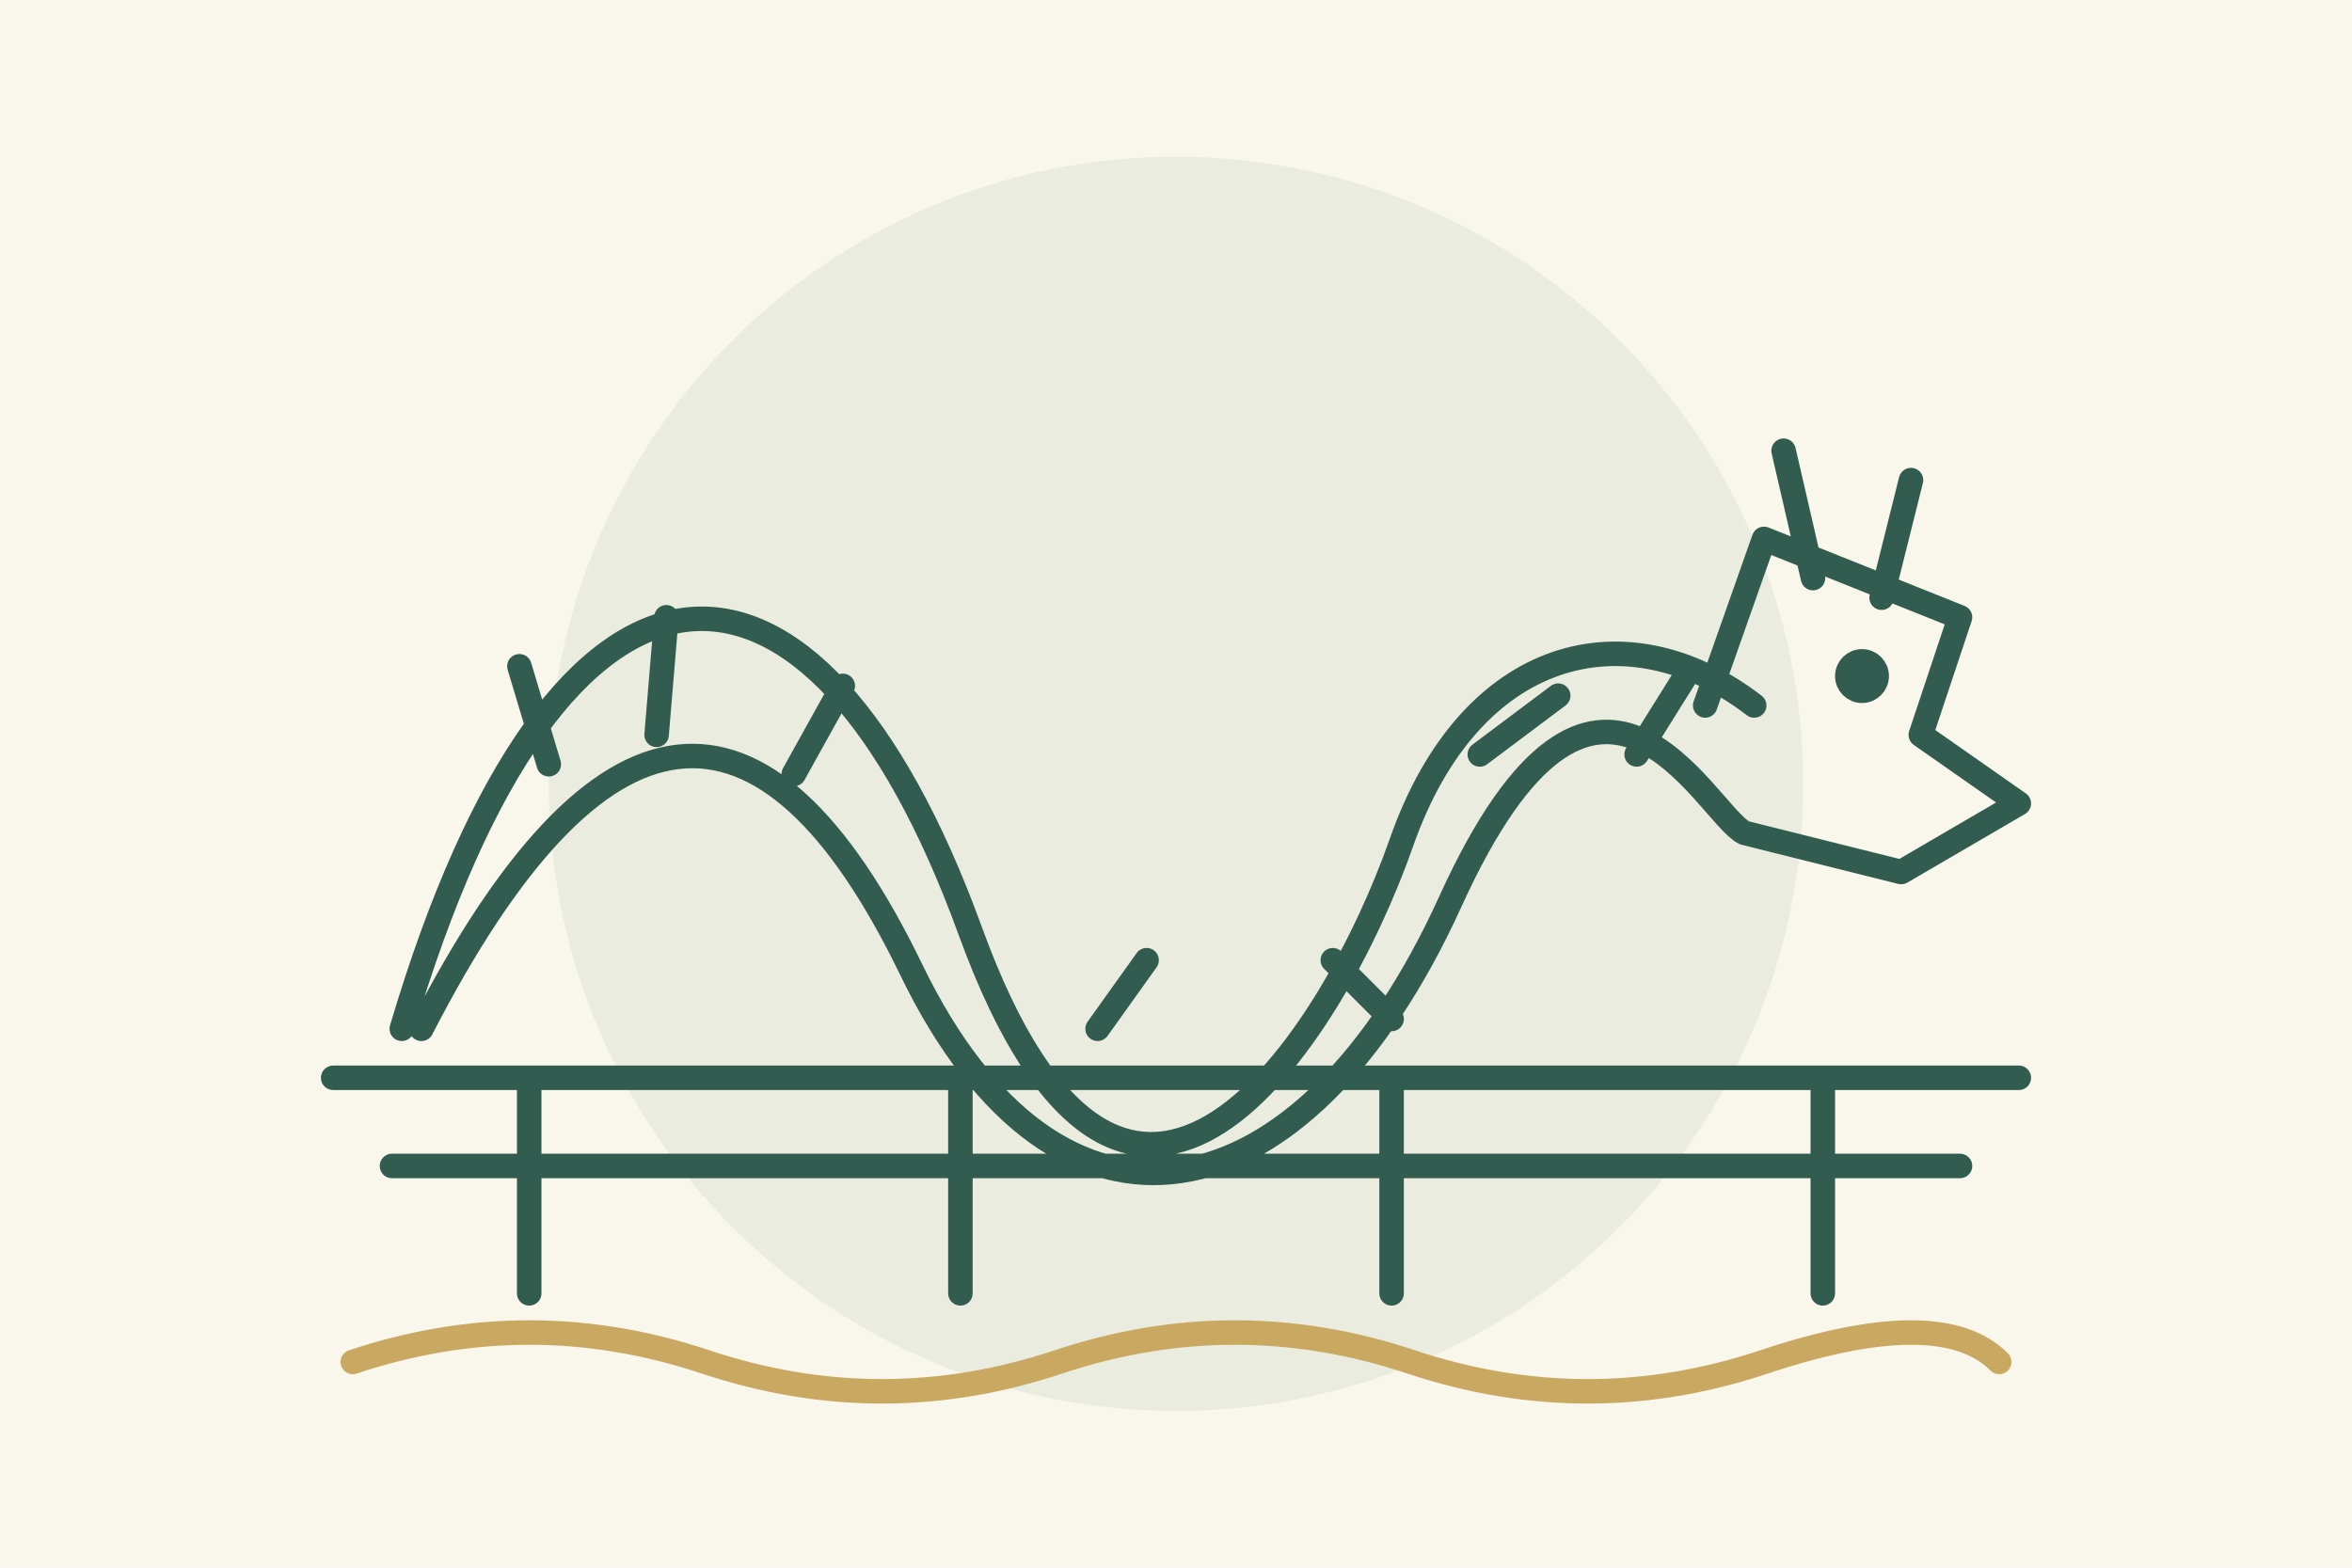
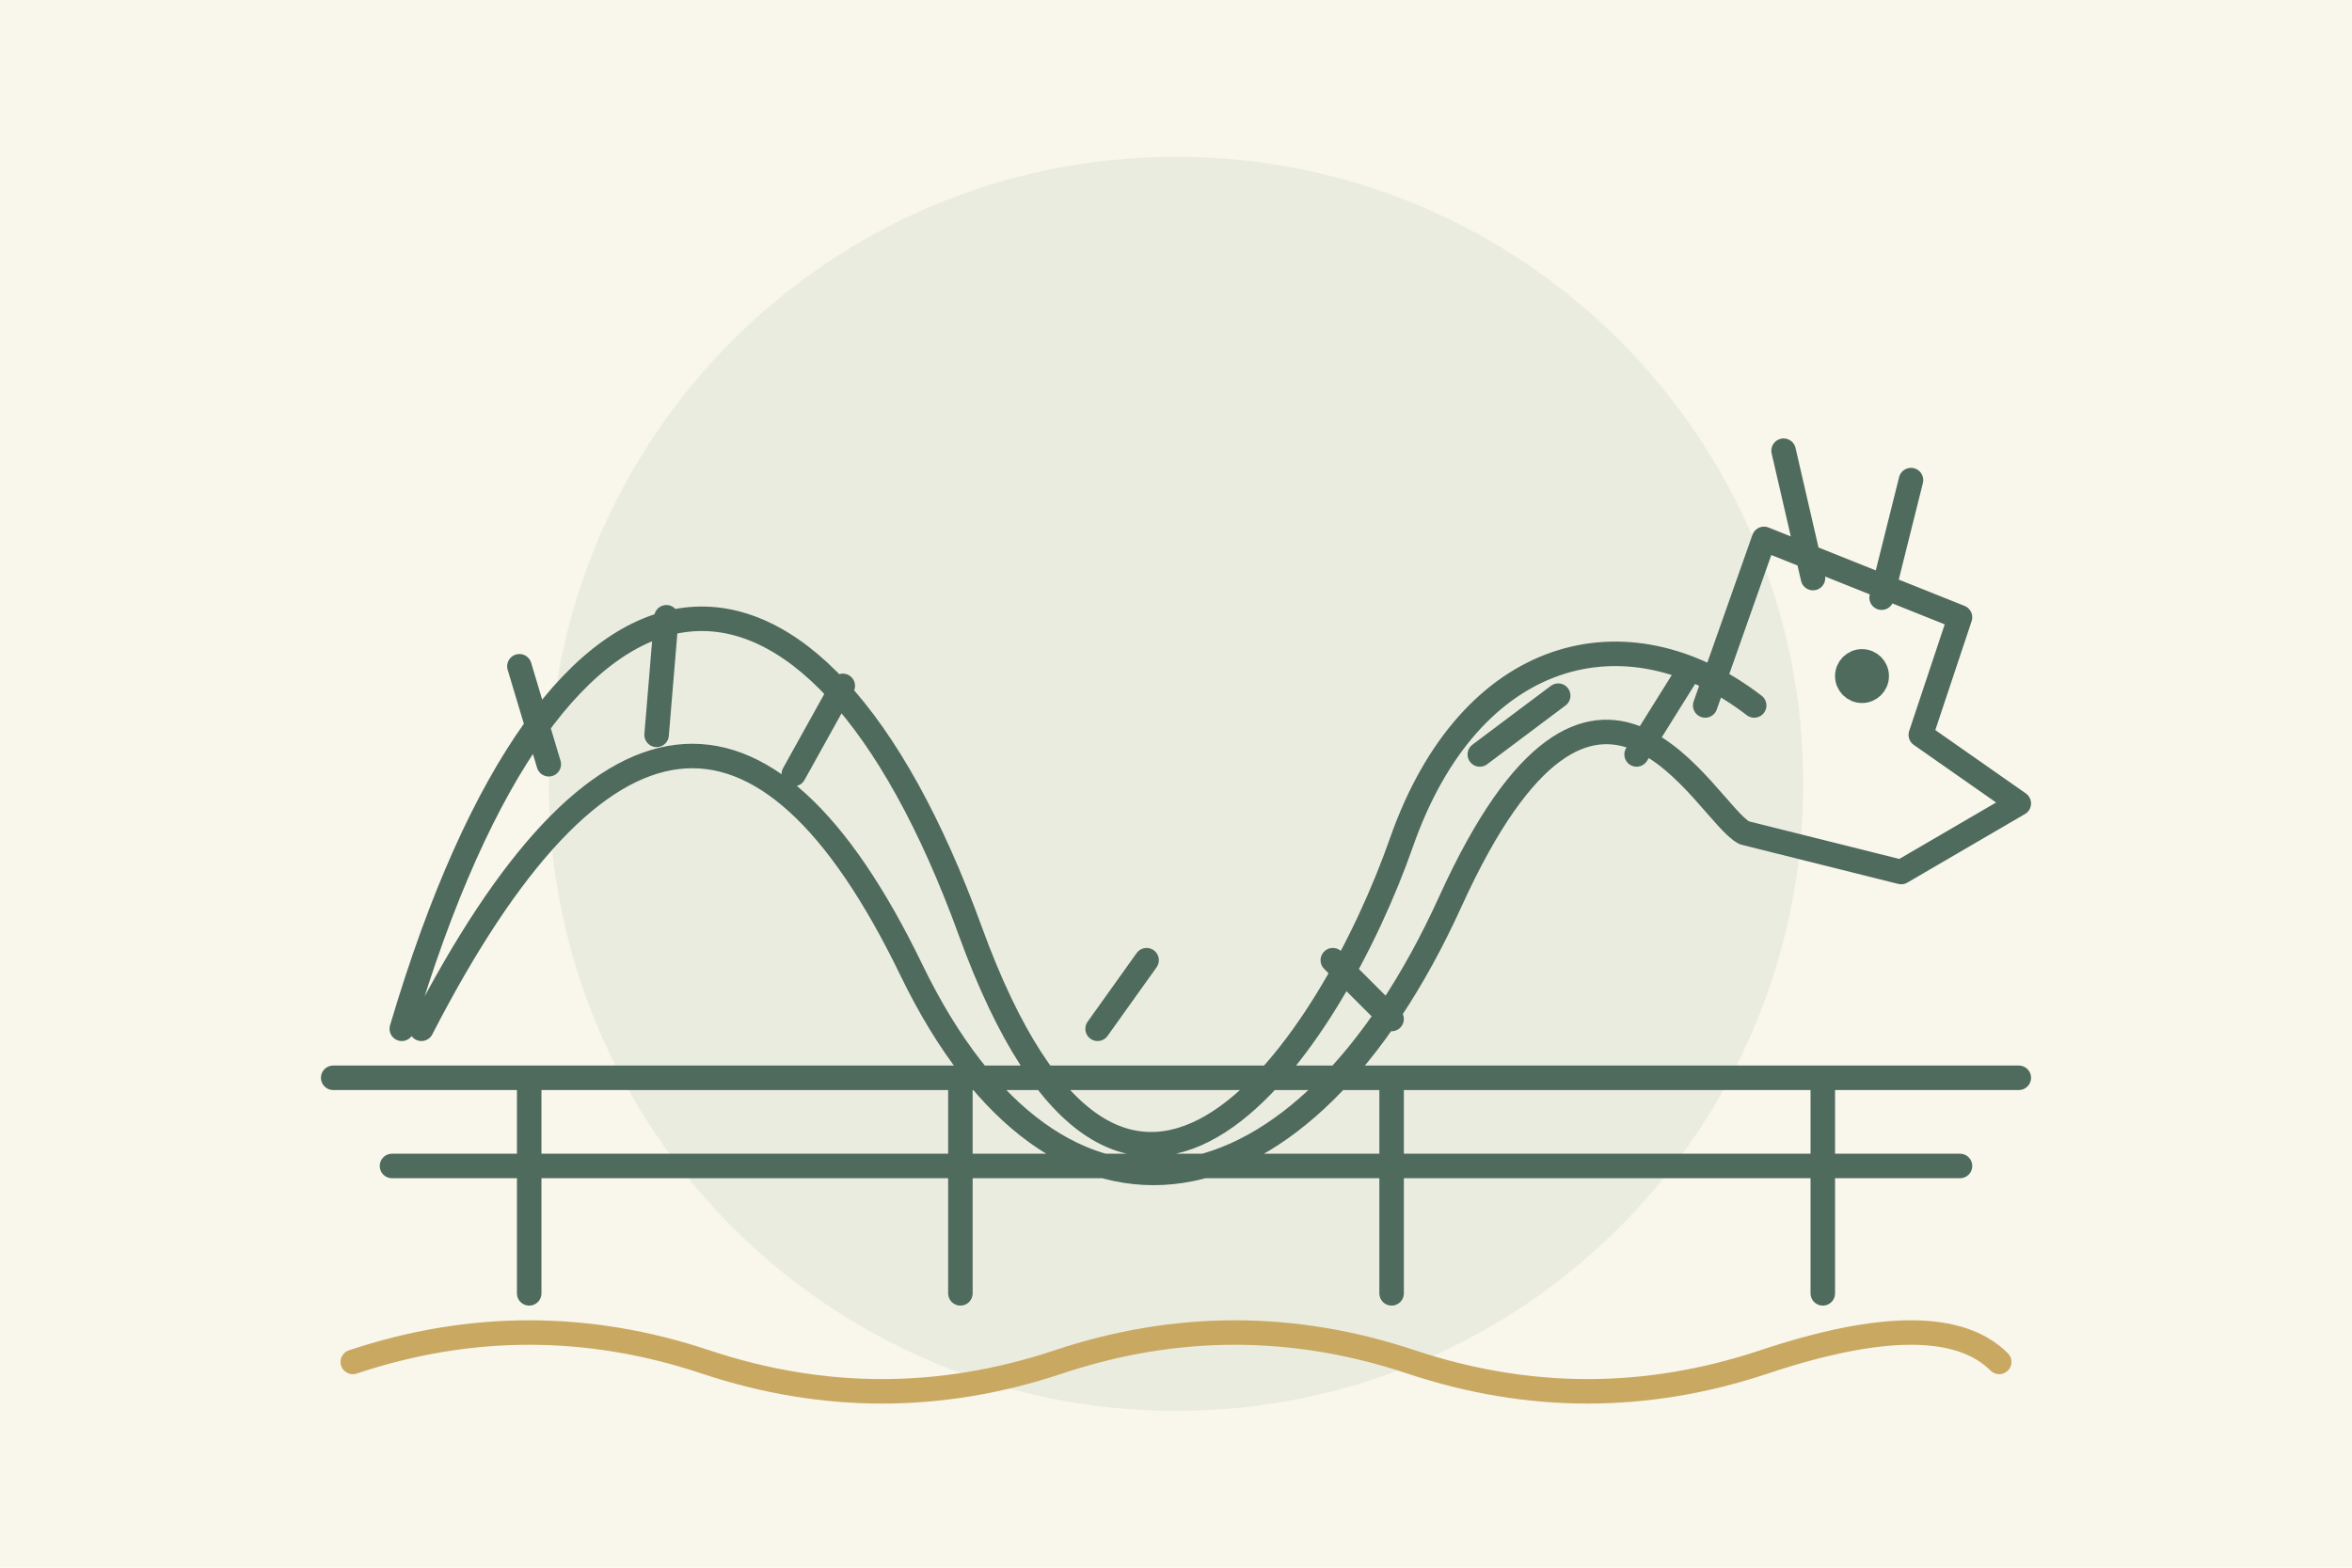
<svg xmlns="http://www.w3.org/2000/svg" viewBox="0 0 240 160">
  <rect width="240" height="160" fill="#F9F6EC" />
  <circle cx="120" cy="80" r="64" fill="#6B8F72" opacity=".10" />
-   <g fill="none" stroke="#315C4F" stroke-width="2.5" stroke-linejoin="round" stroke-linecap="round">
+   <g fill="none" stroke="#4F6B5D" stroke-width="2.5" stroke-linejoin="round" stroke-linecap="round">
    <path d="M34 110h172M40 119h160M54 110v22m44-22v22m44-22v22m44-22v22M41 105c16-54 42-54 58-10s37 11 44-9 23-24 36-14M43 105c18-35 35-37 50-6s40 26 55-7 26-9 30-7M174 72l6-17 20 8-4 12 10 7-12 7-16-4M185 59l-3-13m10 15 3-12M56 78l-3-10m14 7 1-12m13 16 5-9m26 35 5-7m19 0 6 6m9-27 8-6m8 6 5-8" />
-     <circle cx="190" cy="69" r="1.5" fill="#315C4F" />
+     <circle cx="190" cy="69" r="1.5" fill="#4F6B5D" />
    <path stroke="#C9A962" d="M36 139q18-6 36 0t36 0 36 0 36 0 24 0" />
  </g>
</svg>
